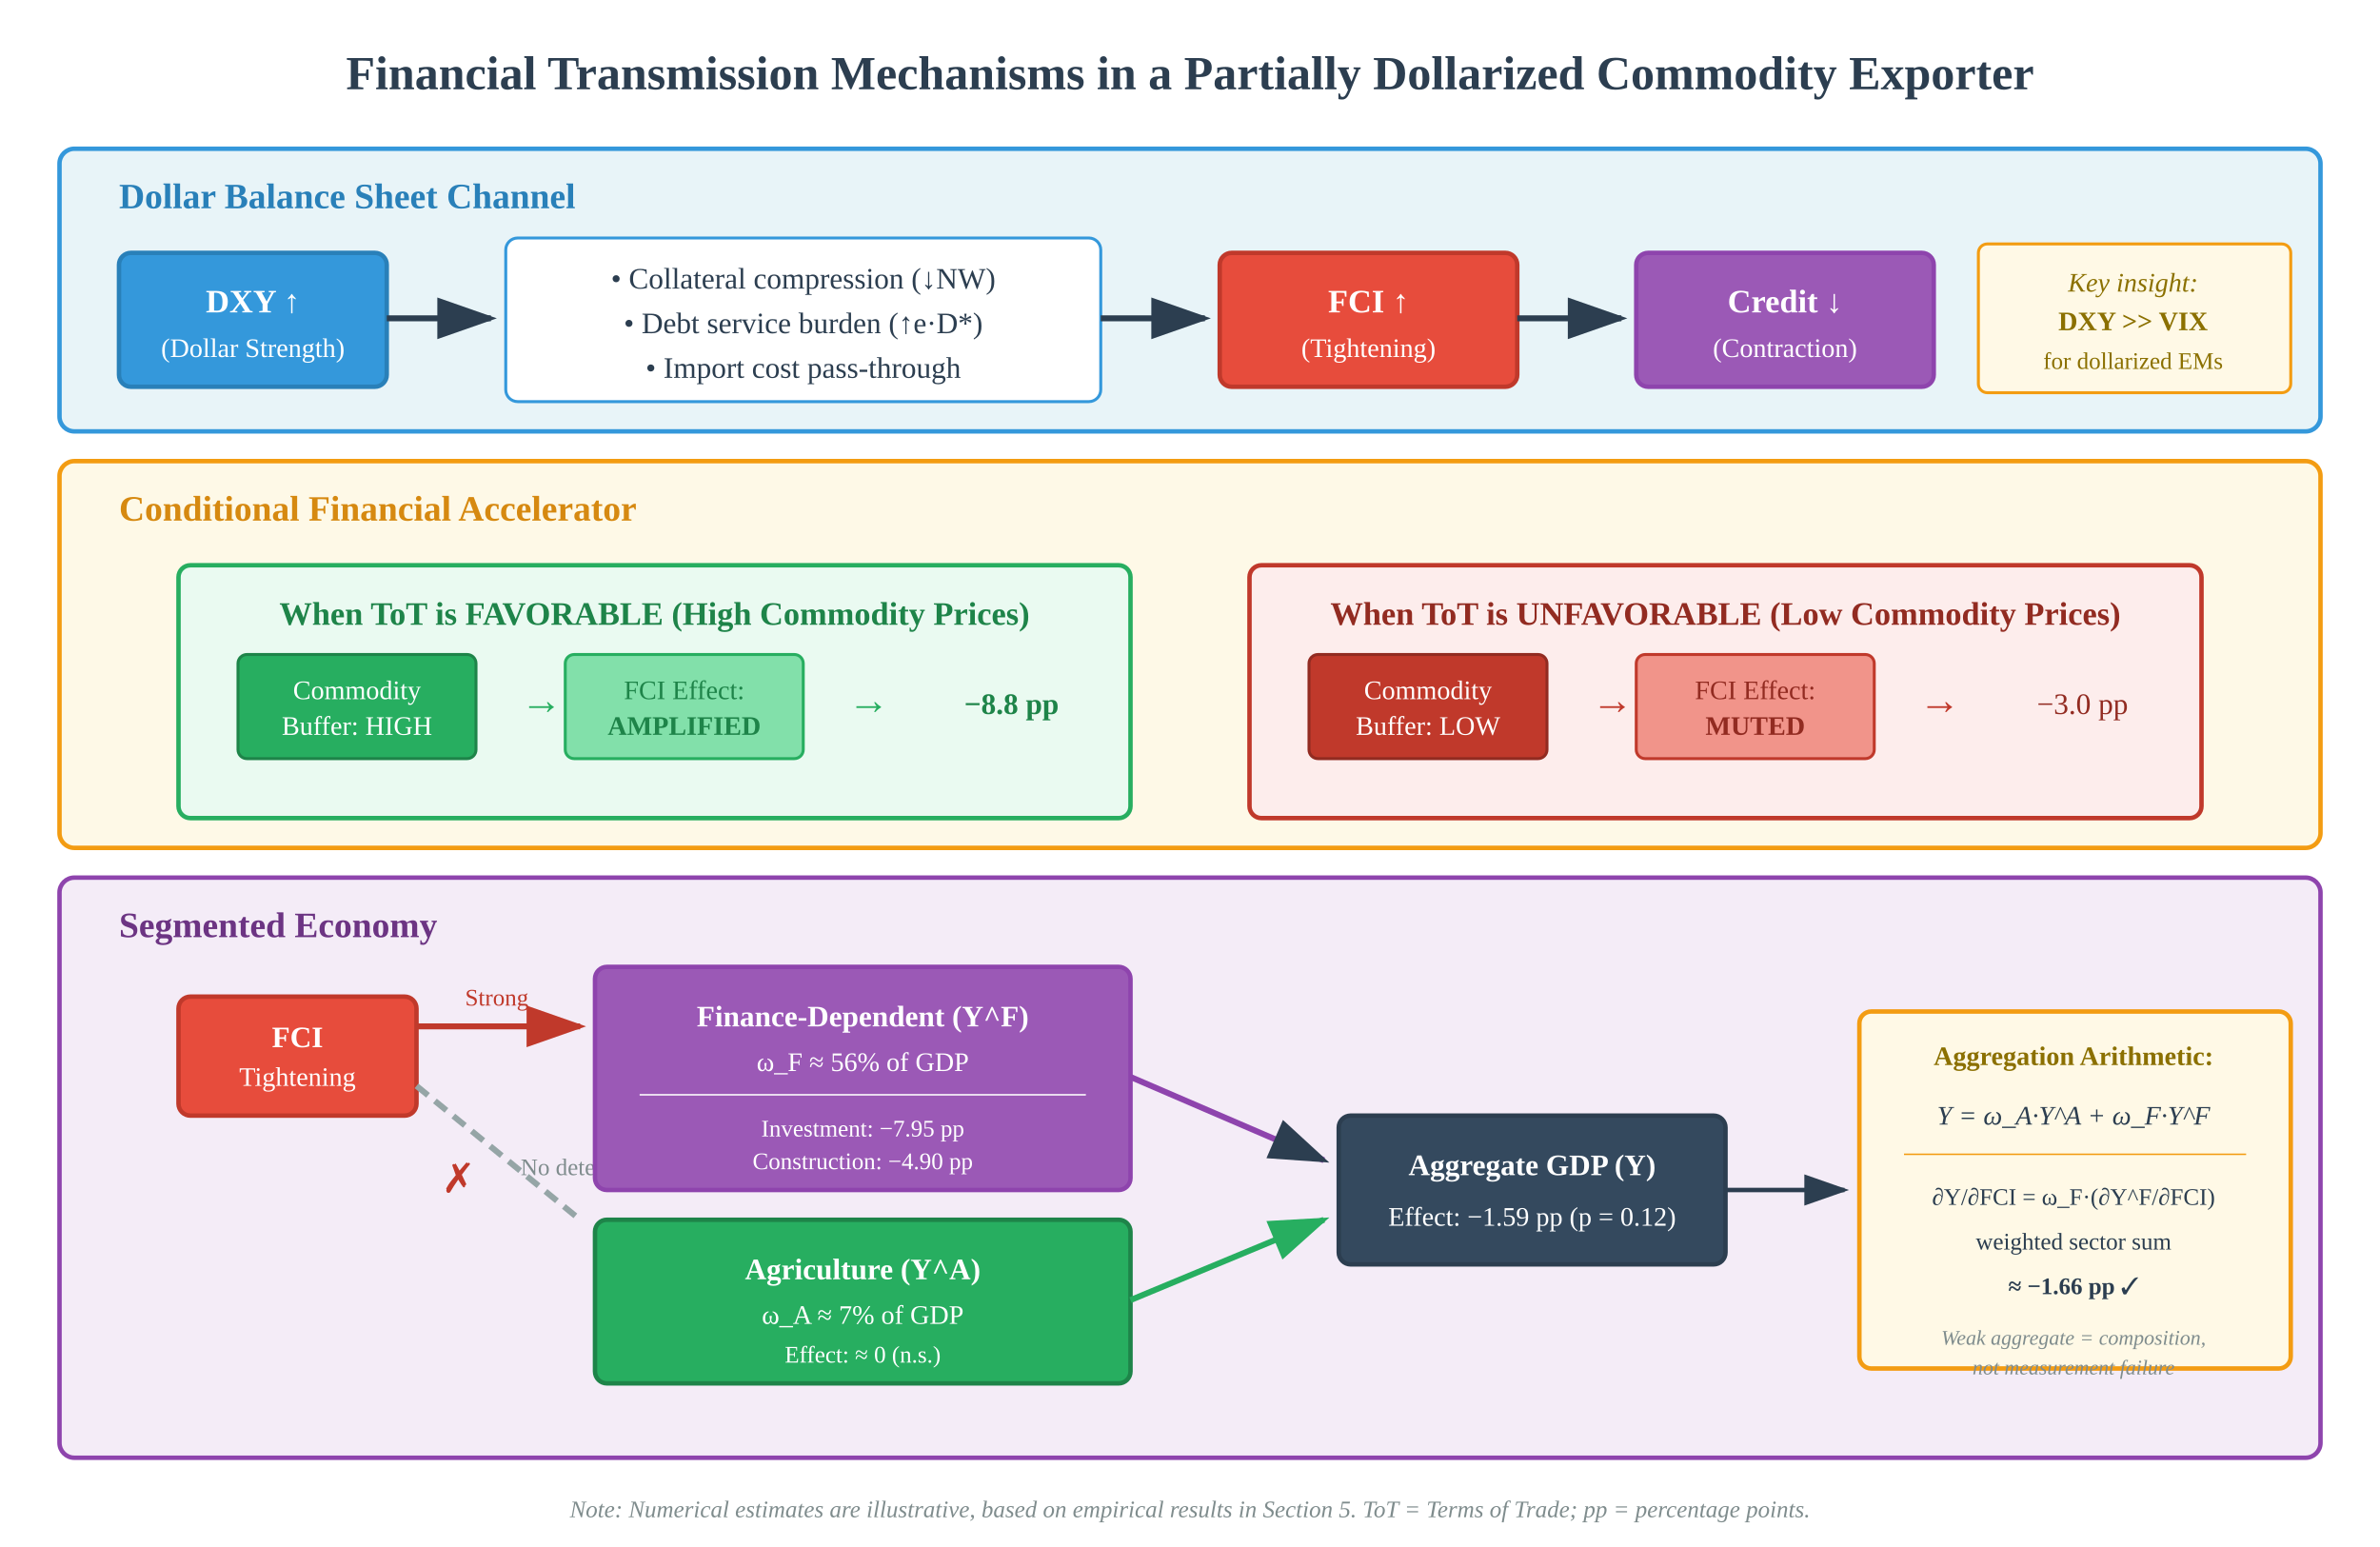
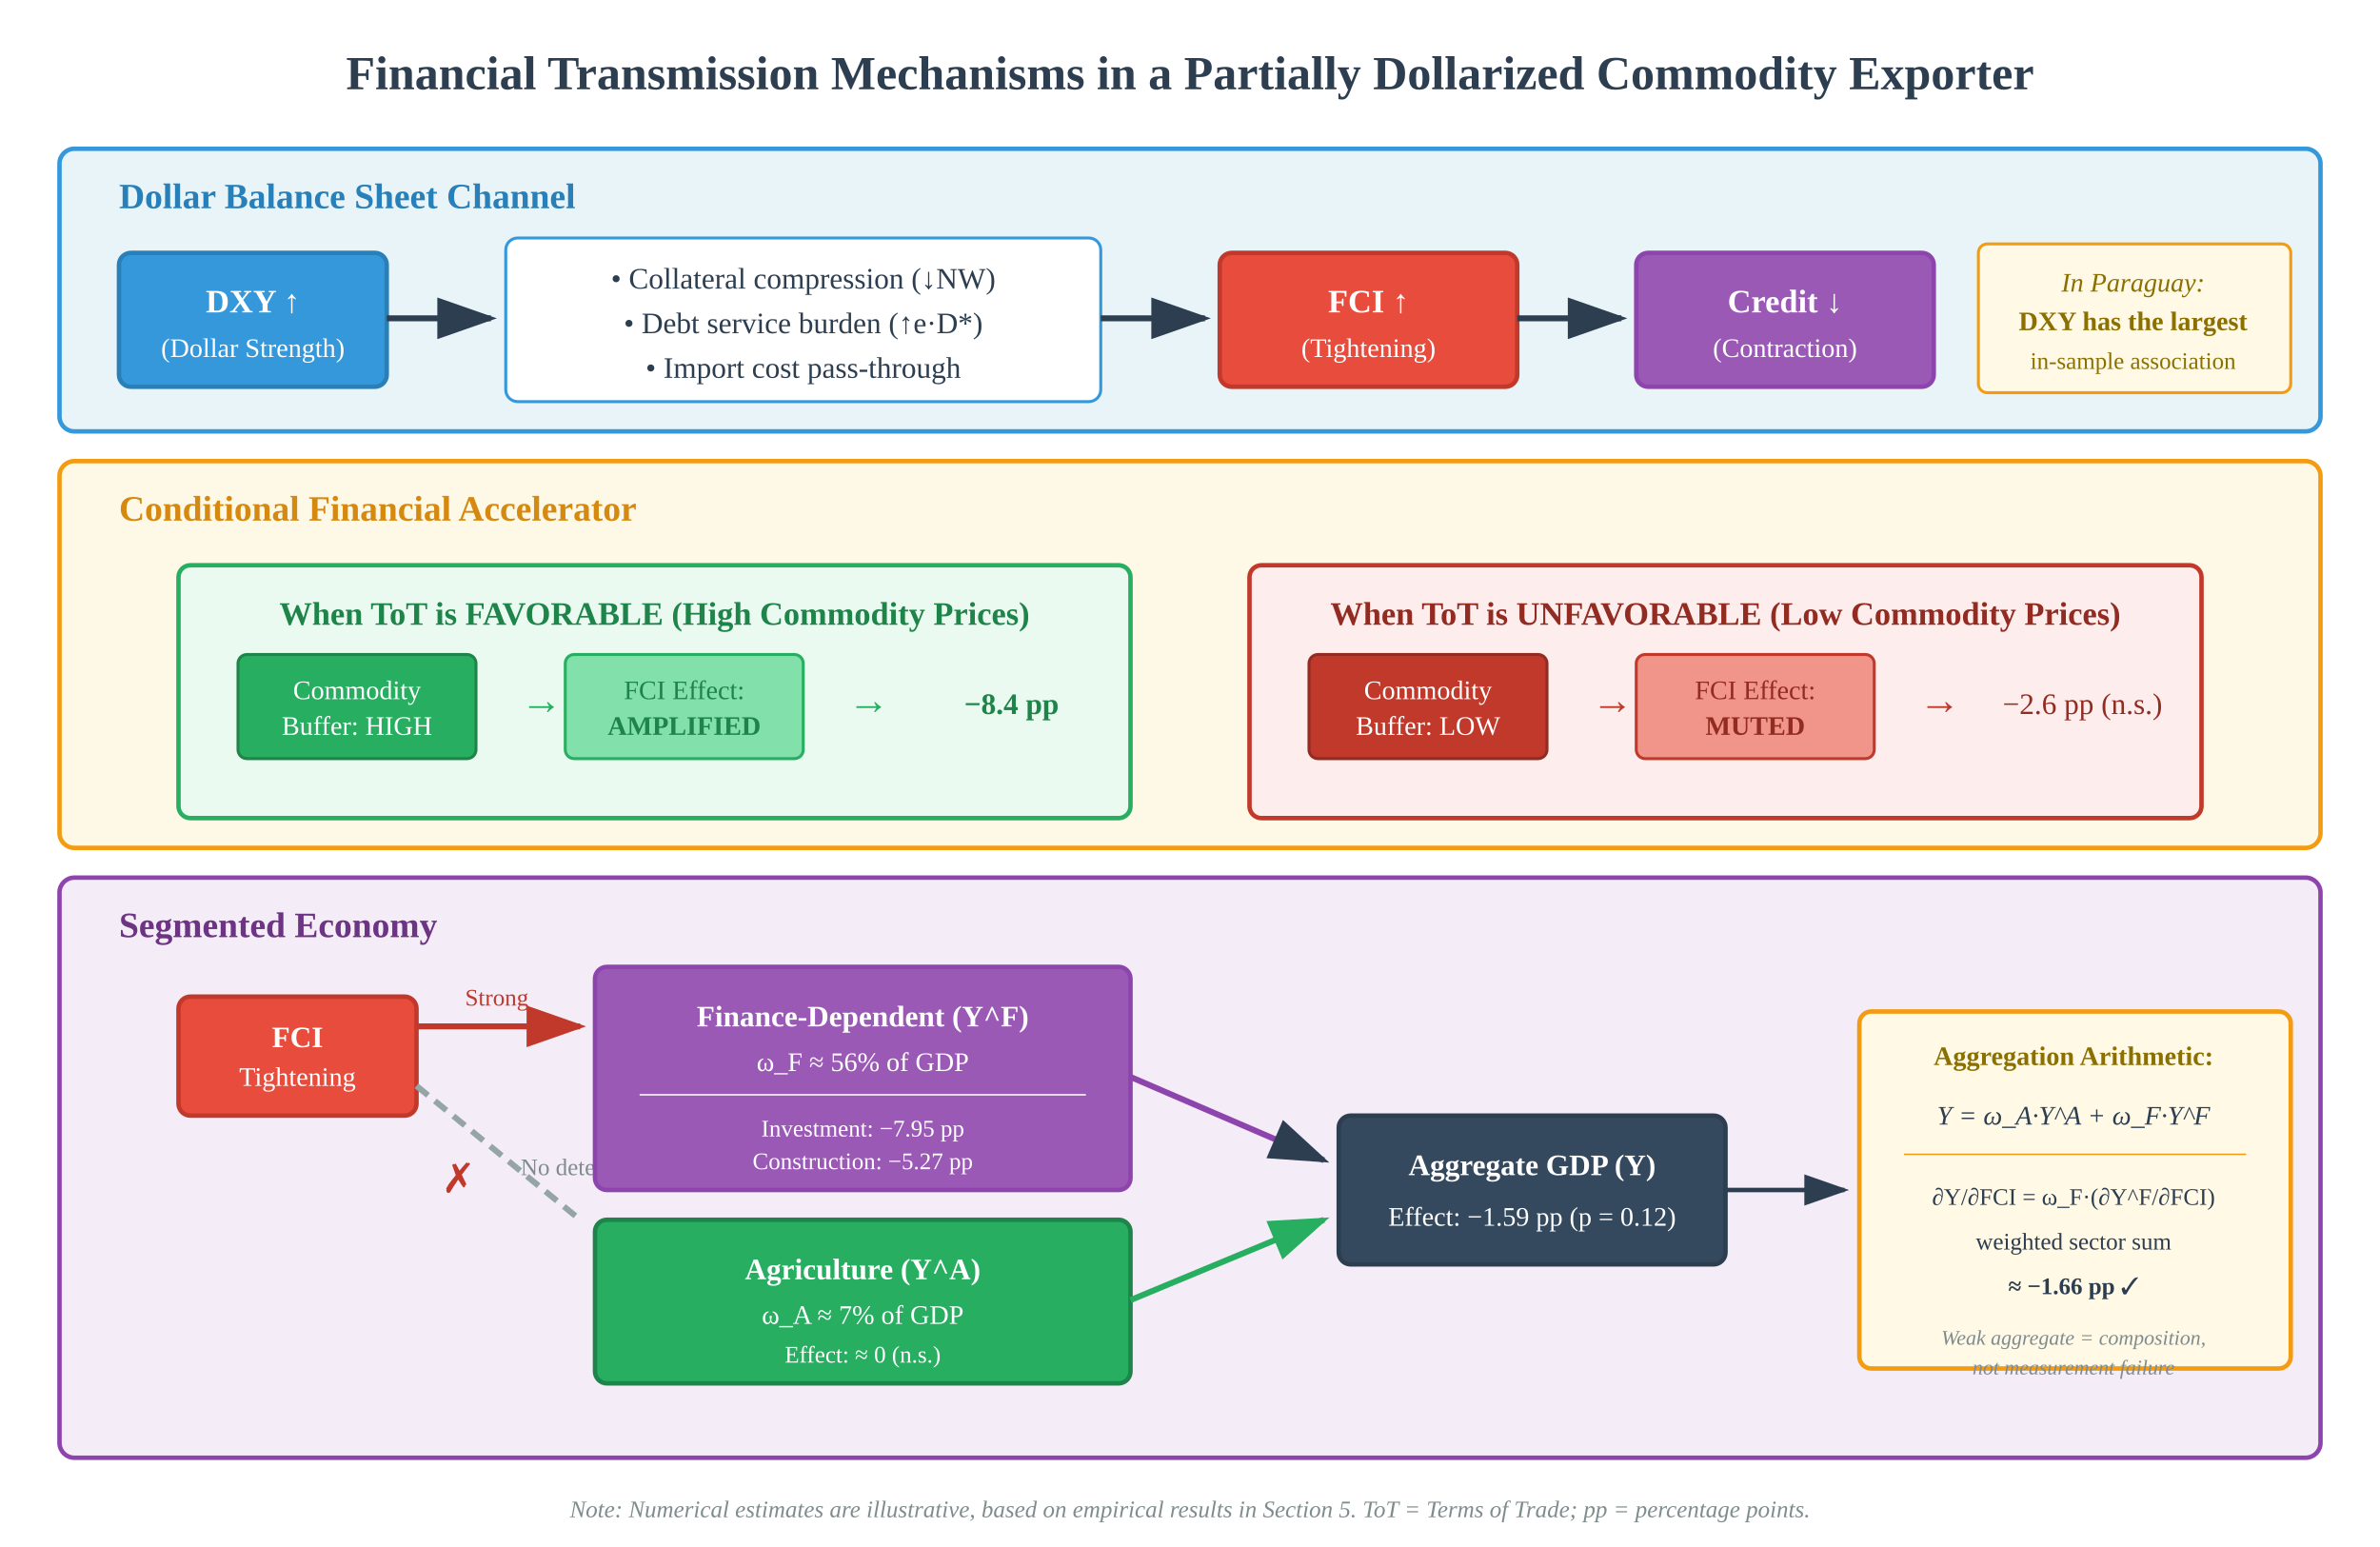
<svg xmlns="http://www.w3.org/2000/svg" viewBox="0 0 800 520">
  <defs>
    <marker id="arrowhead" markerWidth="10" markerHeight="7" refX="9" refY="3.5" orient="auto">
      <polygon points="0 0, 10 3.5, 0 7" fill="#2c3e50" />
    </marker>
    <marker id="arrowhead-red" markerWidth="10" markerHeight="7" refX="9" refY="3.5" orient="auto">
      <polygon points="0 0, 10 3.5, 0 7" fill="#c0392b" />
    </marker>
    <marker id="arrowhead-green" markerWidth="10" markerHeight="7" refX="9" refY="3.5" orient="auto">
      <polygon points="0 0, 10 3.5, 0 7" fill="#27ae60" />
    </marker>
  </defs>
  <rect width="800" height="520" fill="#ffffff" />
  <text x="400" y="30" text-anchor="middle" font-family="Times New Roman, serif" font-size="16" font-weight="bold" fill="#2c3e50">Financial Transmission Mechanisms in a Partially Dollarized Commodity Exporter</text>
  <rect x="20" y="50" width="760" height="95" rx="5" fill="#e8f4f8" stroke="#3498db" stroke-width="1.5" />
  <text x="40" y="70" font-family="Times New Roman, serif" font-size="12" font-weight="bold" fill="#2980b9">Dollar Balance Sheet Channel</text>
  <rect x="40" y="85" width="90" height="45" rx="4" fill="#3498db" stroke="#2980b9" stroke-width="1.5" />
  <text x="85" y="105" text-anchor="middle" font-family="Times New Roman, serif" font-size="11" font-weight="bold" fill="white">DXY ↑</text>
  <text x="85" y="120" text-anchor="middle" font-family="Times New Roman, serif" font-size="9" fill="white">(Dollar Strength)</text>
  <line x1="130" y1="107" x2="165" y2="107" stroke="#2c3e50" stroke-width="2" marker-end="url(#arrowhead)" />
  <rect x="170" y="80" width="200" height="55" rx="4" fill="#ffffff" stroke="#3498db" stroke-width="1" />
  <text x="270" y="97" text-anchor="middle" font-family="Times New Roman, serif" font-size="10" fill="#2c3e50">• Collateral compression (↓NW)</text>
  <text x="270" y="112" text-anchor="middle" font-family="Times New Roman, serif" font-size="10" fill="#2c3e50">• Debt service burden (↑e·D*)</text>
  <text x="270" y="127" text-anchor="middle" font-family="Times New Roman, serif" font-size="10" fill="#2c3e50">• Import cost pass-through</text>
  <line x1="370" y1="107" x2="405" y2="107" stroke="#2c3e50" stroke-width="2" marker-end="url(#arrowhead)" />
  <rect x="410" y="85" width="100" height="45" rx="4" fill="#e74c3c" stroke="#c0392b" stroke-width="1.5" />
  <text x="460" y="105" text-anchor="middle" font-family="Times New Roman, serif" font-size="11" font-weight="bold" fill="white">FCI ↑</text>
  <text x="460" y="120" text-anchor="middle" font-family="Times New Roman, serif" font-size="9" fill="white">(Tightening)</text>
  <line x1="510" y1="107" x2="545" y2="107" stroke="#2c3e50" stroke-width="2" marker-end="url(#arrowhead)" />
  <rect x="550" y="85" width="100" height="45" rx="4" fill="#9b59b6" stroke="#8e44ad" stroke-width="1.5" />
  <text x="600" y="105" text-anchor="middle" font-family="Times New Roman, serif" font-size="11" font-weight="bold" fill="white">Credit ↓</text>
  <text x="600" y="120" text-anchor="middle" font-family="Times New Roman, serif" font-size="9" fill="white">(Contraction)</text>
  <rect x="665" y="82" width="105" height="50" rx="3" fill="#fff9e6" stroke="#f39c12" stroke-width="1" />
-   <text x="717" y="98" text-anchor="middle" font-family="Times New Roman, serif" font-size="9" font-style="italic" fill="#8B7000">Key insight:</text>
-   <text x="717" y="111" text-anchor="middle" font-family="Times New Roman, serif" font-size="9" font-weight="bold" fill="#8B7000">DXY &gt;&gt; VIX</text>
-   <text x="717" y="124" text-anchor="middle" font-family="Times New Roman, serif" font-size="8" fill="#8B7000">for dollarized EMs</text>
+   <text x="717" y="98" text-anchor="middle" font-family="Times New Roman, serif" font-size="9" font-style="italic" fill="#8B7000">In Paraguay:</text>
+   <text x="717" y="111" text-anchor="middle" font-family="Times New Roman, serif" font-size="9" font-weight="bold" fill="#8B7000">DXY has the largest</text>
+   <text x="717" y="124" text-anchor="middle" font-family="Times New Roman, serif" font-size="8" fill="#8B7000">in-sample association</text>
  <rect x="20" y="155" width="760" height="130" rx="5" fill="#fef9e7" stroke="#f39c12" stroke-width="1.5" />
  <text x="40" y="175" font-family="Times New Roman, serif" font-size="12" font-weight="bold" fill="#d68910">Conditional Financial Accelerator</text>
  <rect x="60" y="190" width="320" height="85" rx="4" fill="#eafaf1" stroke="#27ae60" stroke-width="1.5" />
  <text x="220" y="210" text-anchor="middle" font-family="Times New Roman, serif" font-size="11" font-weight="bold" fill="#1e8449">When ToT is FAVORABLE (High Commodity Prices)</text>
  <rect x="80" y="220" width="80" height="35" rx="3" fill="#27ae60" stroke="#1e8449" stroke-width="1" />
  <text x="120" y="235" text-anchor="middle" font-family="Times New Roman, serif" font-size="9" fill="white">Commodity</text>
  <text x="120" y="247" text-anchor="middle" font-family="Times New Roman, serif" font-size="9" fill="white">Buffer: HIGH</text>
  <text x="175" y="240" font-family="Times New Roman, serif" font-size="14" fill="#27ae60">→</text>
  <rect x="190" y="220" width="80" height="35" rx="3" fill="#82e0aa" stroke="#27ae60" stroke-width="1" />
  <text x="230" y="235" text-anchor="middle" font-family="Times New Roman, serif" font-size="9" fill="#1e8449">FCI Effect:</text>
  <text x="230" y="247" text-anchor="middle" font-family="Times New Roman, serif" font-size="9" font-weight="bold" fill="#1e8449">AMPLIFIED</text>
  <text x="285" y="240" font-family="Times New Roman, serif" font-size="14" fill="#27ae60">→</text>
-   <text x="340" y="240" text-anchor="middle" font-family="Times New Roman, serif" font-size="10" font-weight="bold" fill="#1e8449">−8.8 pp</text>
+   <text x="340" y="240" text-anchor="middle" font-family="Times New Roman, serif" font-size="10" font-weight="bold" fill="#1e8449">−8.4 pp</text>
  <rect x="420" y="190" width="320" height="85" rx="4" fill="#fdedec" stroke="#c0392b" stroke-width="1.5" />
  <text x="580" y="210" text-anchor="middle" font-family="Times New Roman, serif" font-size="11" font-weight="bold" fill="#922b21">When ToT is UNFAVORABLE (Low Commodity Prices)</text>
  <rect x="440" y="220" width="80" height="35" rx="3" fill="#c0392b" stroke="#922b21" stroke-width="1" />
  <text x="480" y="235" text-anchor="middle" font-family="Times New Roman, serif" font-size="9" fill="white">Commodity</text>
  <text x="480" y="247" text-anchor="middle" font-family="Times New Roman, serif" font-size="9" fill="white">Buffer: LOW</text>
  <text x="535" y="240" font-family="Times New Roman, serif" font-size="14" fill="#c0392b">→</text>
  <rect x="550" y="220" width="80" height="35" rx="3" fill="#f1948a" stroke="#c0392b" stroke-width="1" />
  <text x="590" y="235" text-anchor="middle" font-family="Times New Roman, serif" font-size="9" fill="#922b21">FCI Effect:</text>
  <text x="590" y="247" text-anchor="middle" font-family="Times New Roman, serif" font-size="9" font-weight="bold" fill="#922b21">MUTED</text>
  <text x="645" y="240" font-family="Times New Roman, serif" font-size="14" fill="#c0392b">→</text>
-   <text x="700" y="240" text-anchor="middle" font-family="Times New Roman, serif" font-size="10" fill="#922b21">−3.0 pp</text>
+   <text x="700" y="240" text-anchor="middle" font-family="Times New Roman, serif" font-size="10" fill="#922b21">−2.6 pp (n.s.)</text>
  <rect x="20" y="295" width="760" height="195" rx="5" fill="#f4ecf7" stroke="#8e44ad" stroke-width="1.5" />
  <text x="40" y="315" font-family="Times New Roman, serif" font-size="12" font-weight="bold" fill="#6c3483">Segmented Economy</text>
  <rect x="60" y="335" width="80" height="40" rx="4" fill="#e74c3c" stroke="#c0392b" stroke-width="1.5" />
  <text x="100" y="352" text-anchor="middle" font-family="Times New Roman, serif" font-size="10" font-weight="bold" fill="white">FCI</text>
  <text x="100" y="365" text-anchor="middle" font-family="Times New Roman, serif" font-size="9" fill="white">Tightening</text>
  <line x1="140" y1="345" x2="195" y2="345" stroke="#c0392b" stroke-width="2" marker-end="url(#arrowhead-red)" />
  <text x="167" y="338" text-anchor="middle" font-family="Times New Roman, serif" font-size="8" fill="#c0392b">Strong</text>
  <line x1="140" y1="365" x2="195" y2="410" stroke="#95a5a6" stroke-width="2" stroke-dasharray="5,3" />
  <text x="150" y="400" font-family="Times New Roman, serif" font-size="14" fill="#c0392b">✗</text>
  <text x="175" y="395" font-family="Times New Roman, serif" font-size="8" fill="#7f8c8d">No detectable link</text>
  <rect x="200" y="325" width="180" height="75" rx="4" fill="#9b59b6" stroke="#8e44ad" stroke-width="1.5" />
  <text x="290" y="345" text-anchor="middle" font-family="Times New Roman, serif" font-size="10" font-weight="bold" fill="white">Finance-Dependent (Y^F)</text>
  <text x="290" y="360" text-anchor="middle" font-family="Times New Roman, serif" font-size="9" fill="white">ω_F ≈ 56% of GDP</text>
  <line x1="215" y1="368" x2="365" y2="368" stroke="white" stroke-width="0.5" />
  <text x="290" y="382" text-anchor="middle" font-family="Times New Roman, serif" font-size="8" fill="white">Investment: −7.95 pp</text>
-   <text x="290" y="393" text-anchor="middle" font-family="Times New Roman, serif" font-size="8" fill="white">Construction: −4.90 pp</text>
+   <text x="290" y="393" text-anchor="middle" font-family="Times New Roman, serif" font-size="8" fill="white">Construction: −5.27 pp</text>
  <rect x="200" y="410" width="180" height="55" rx="4" fill="#27ae60" stroke="#1e8449" stroke-width="1.5" />
  <text x="290" y="430" text-anchor="middle" font-family="Times New Roman, serif" font-size="10" font-weight="bold" fill="white">Agriculture (Y^A)</text>
  <text x="290" y="445" text-anchor="middle" font-family="Times New Roman, serif" font-size="9" fill="white">ω_A ≈ 7% of GDP</text>
  <text x="290" y="458" text-anchor="middle" font-family="Times New Roman, serif" font-size="8" fill="white">Effect: ≈ 0 (n.s.)</text>
  <line x1="380" y1="362" x2="445" y2="390" stroke="#8e44ad" stroke-width="2" marker-end="url(#arrowhead)" />
  <line x1="380" y1="437" x2="445" y2="410" stroke="#27ae60" stroke-width="2" marker-end="url(#arrowhead-green)" />
  <rect x="450" y="375" width="130" height="50" rx="4" fill="#34495e" stroke="#2c3e50" stroke-width="1.5" />
  <text x="515" y="395" text-anchor="middle" font-family="Times New Roman, serif" font-size="10" font-weight="bold" fill="white">Aggregate GDP (Y)</text>
  <text x="515" y="412" text-anchor="middle" font-family="Times New Roman, serif" font-size="9" fill="white">Effect: −1.59 pp (p = 0.12)</text>
  <line x1="580" y1="400" x2="620" y2="400" stroke="#2c3e50" stroke-width="1.5" marker-end="url(#arrowhead)" />
  <rect x="625" y="340" width="145" height="120" rx="4" fill="#fff9e6" stroke="#f39c12" stroke-width="1.5" />
  <text x="697" y="358" text-anchor="middle" font-family="Times New Roman, serif" font-size="9" font-weight="bold" fill="#8B7000">Aggregation Arithmetic:</text>
  <text x="697" y="378" text-anchor="middle" font-family="Times New Roman, serif" font-size="9" font-style="italic" fill="#2c3e50">Y = ω_A·Y^A + ω_F·Y^F</text>
  <line x1="640" y1="388" x2="755" y2="388" stroke="#f39c12" stroke-width="0.5" />
  <text x="697" y="405" text-anchor="middle" font-family="Times New Roman, serif" font-size="8" fill="#2c3e50">∂Y/∂FCI = ω_F·(∂Y^F/∂FCI)</text>
  <text x="697" y="420" text-anchor="middle" font-family="Times New Roman, serif" font-size="8" fill="#2c3e50">weighted sector sum</text>
  <text x="697" y="435" text-anchor="middle" font-family="Times New Roman, serif" font-size="8" font-weight="bold" fill="#2c3e50">≈ −1.66 pp ✓</text>
  <text x="697" y="452" text-anchor="middle" font-family="Times New Roman, serif" font-size="7" font-style="italic" fill="#7f8c8d">Weak aggregate = composition,</text>
  <text x="697" y="462" text-anchor="middle" font-family="Times New Roman, serif" font-size="7" font-style="italic" fill="#7f8c8d">not measurement failure</text>
  <text x="400" y="510" text-anchor="middle" font-family="Times New Roman, serif" font-size="8" font-style="italic" fill="#7f8c8d">Note: Numerical estimates are illustrative, based on empirical results in Section 5. ToT = Terms of Trade; pp = percentage points.</text>
</svg>
